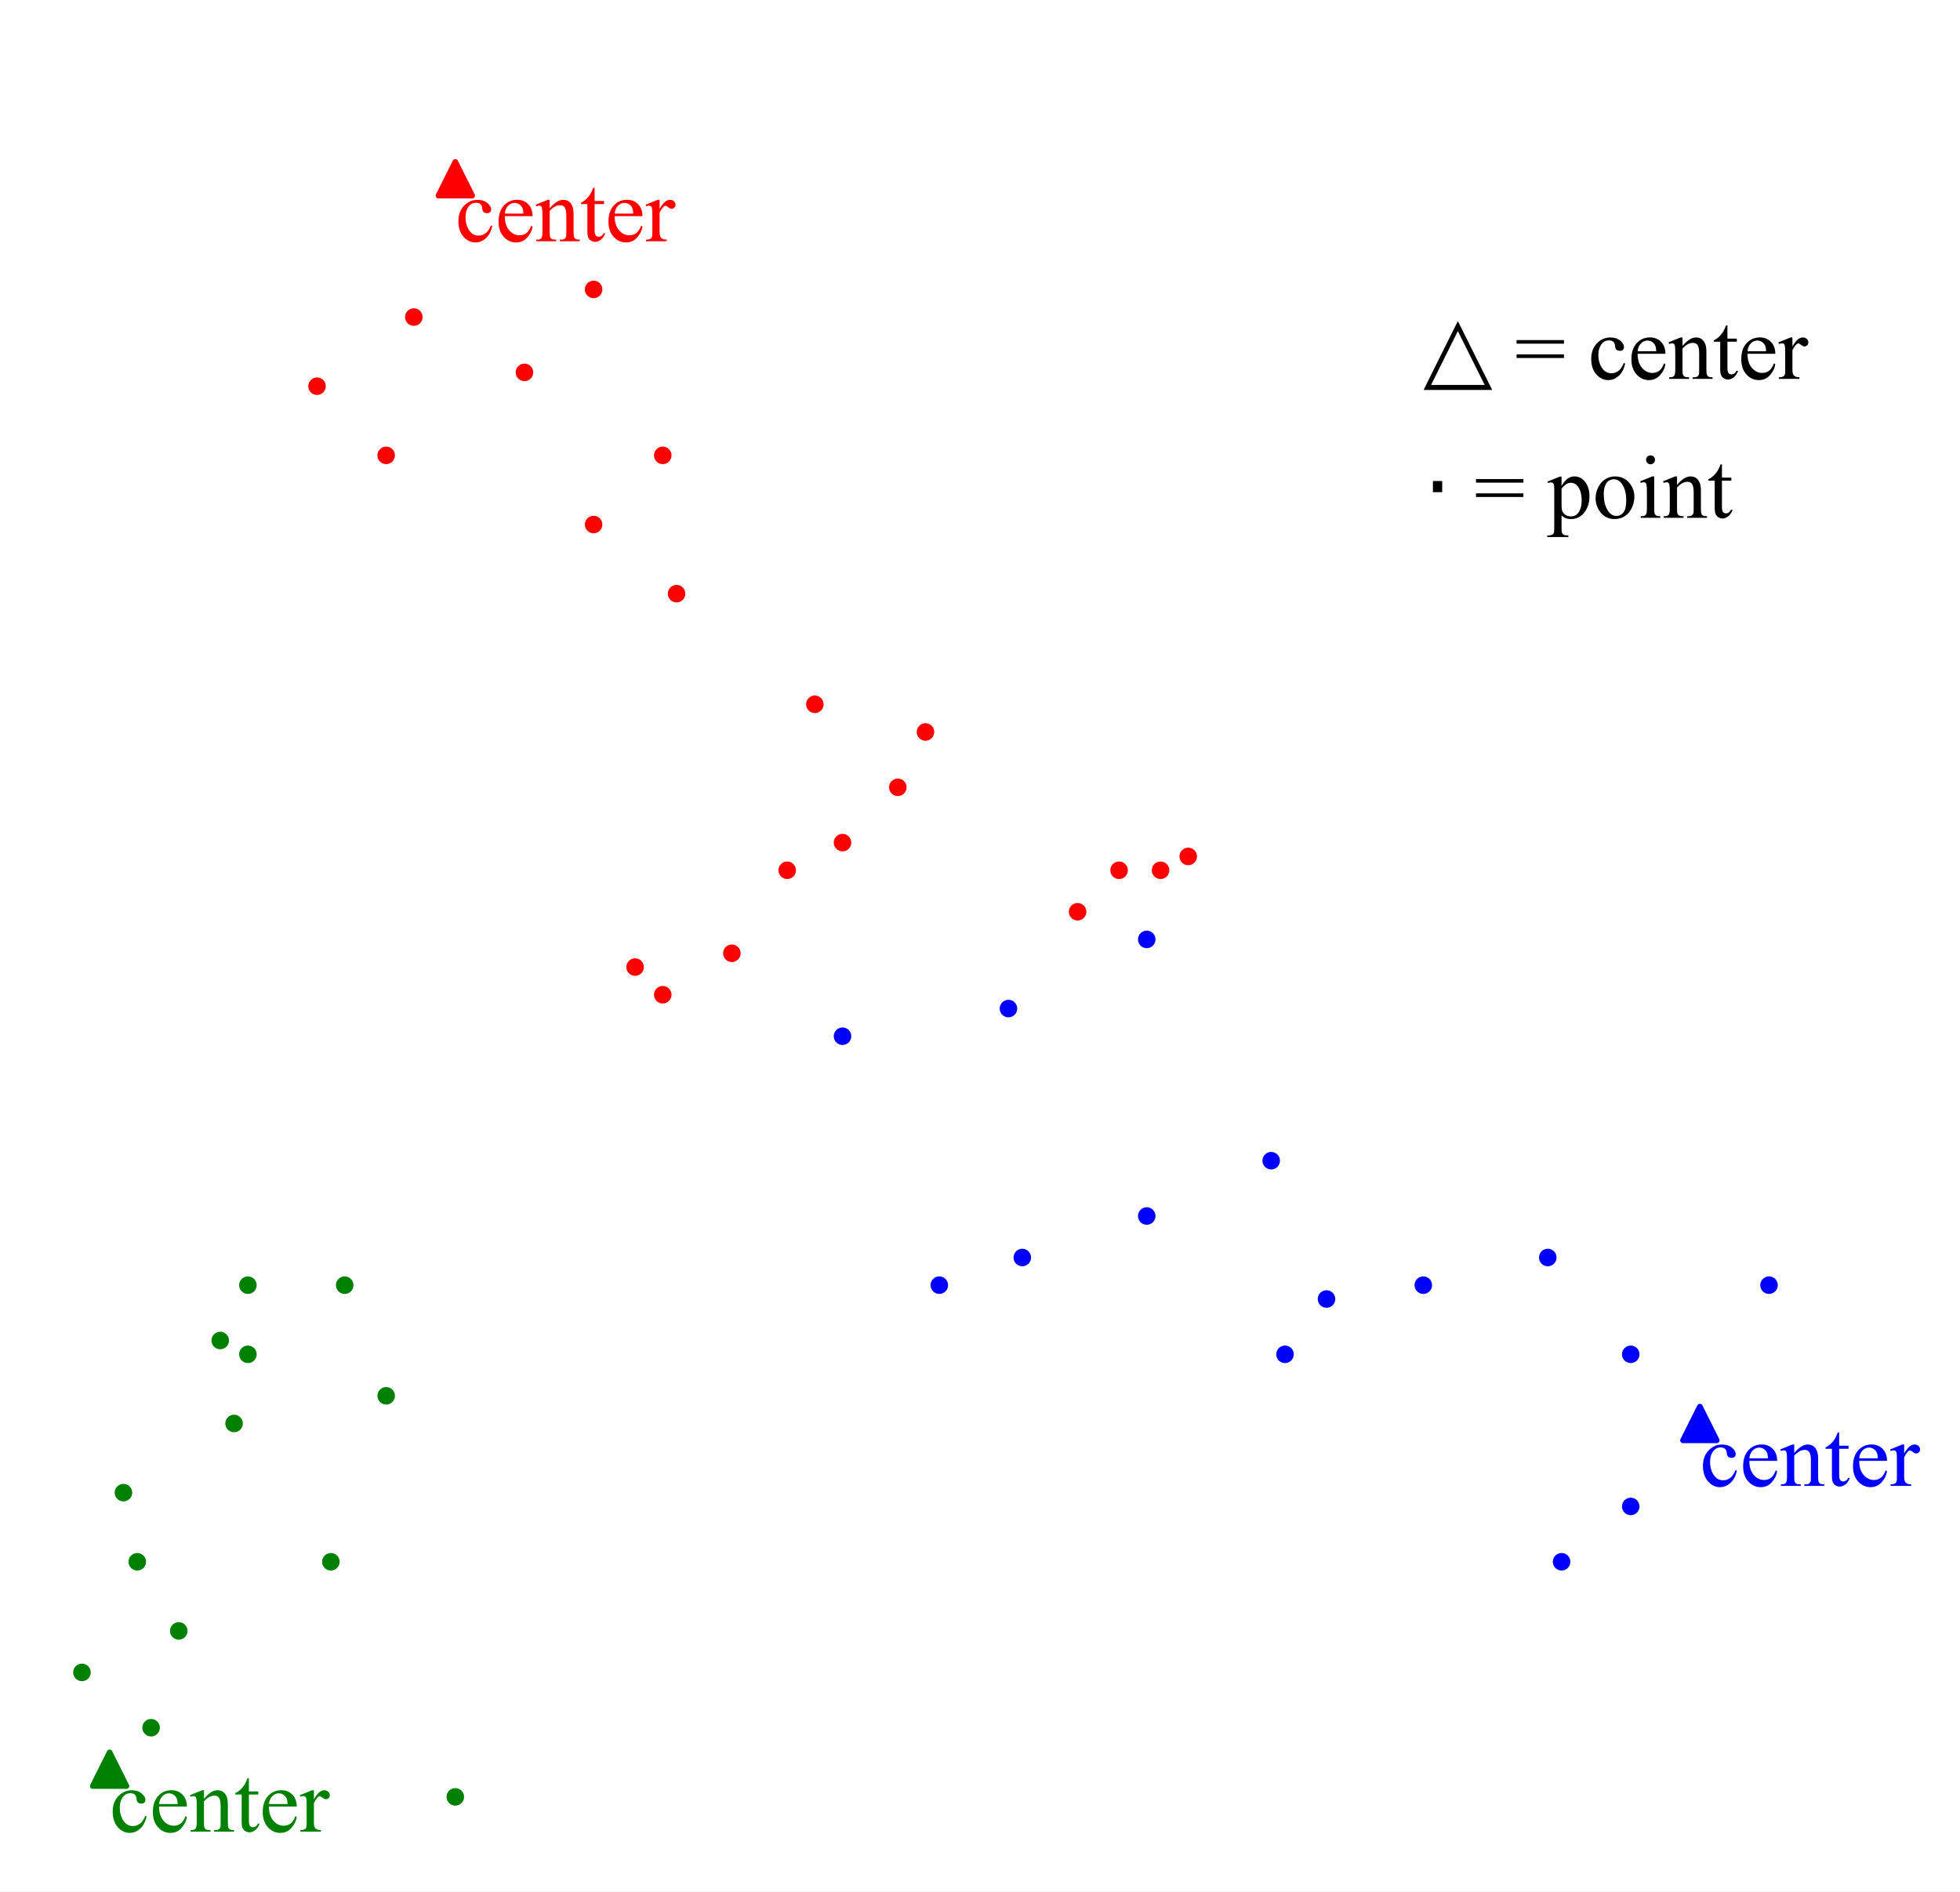
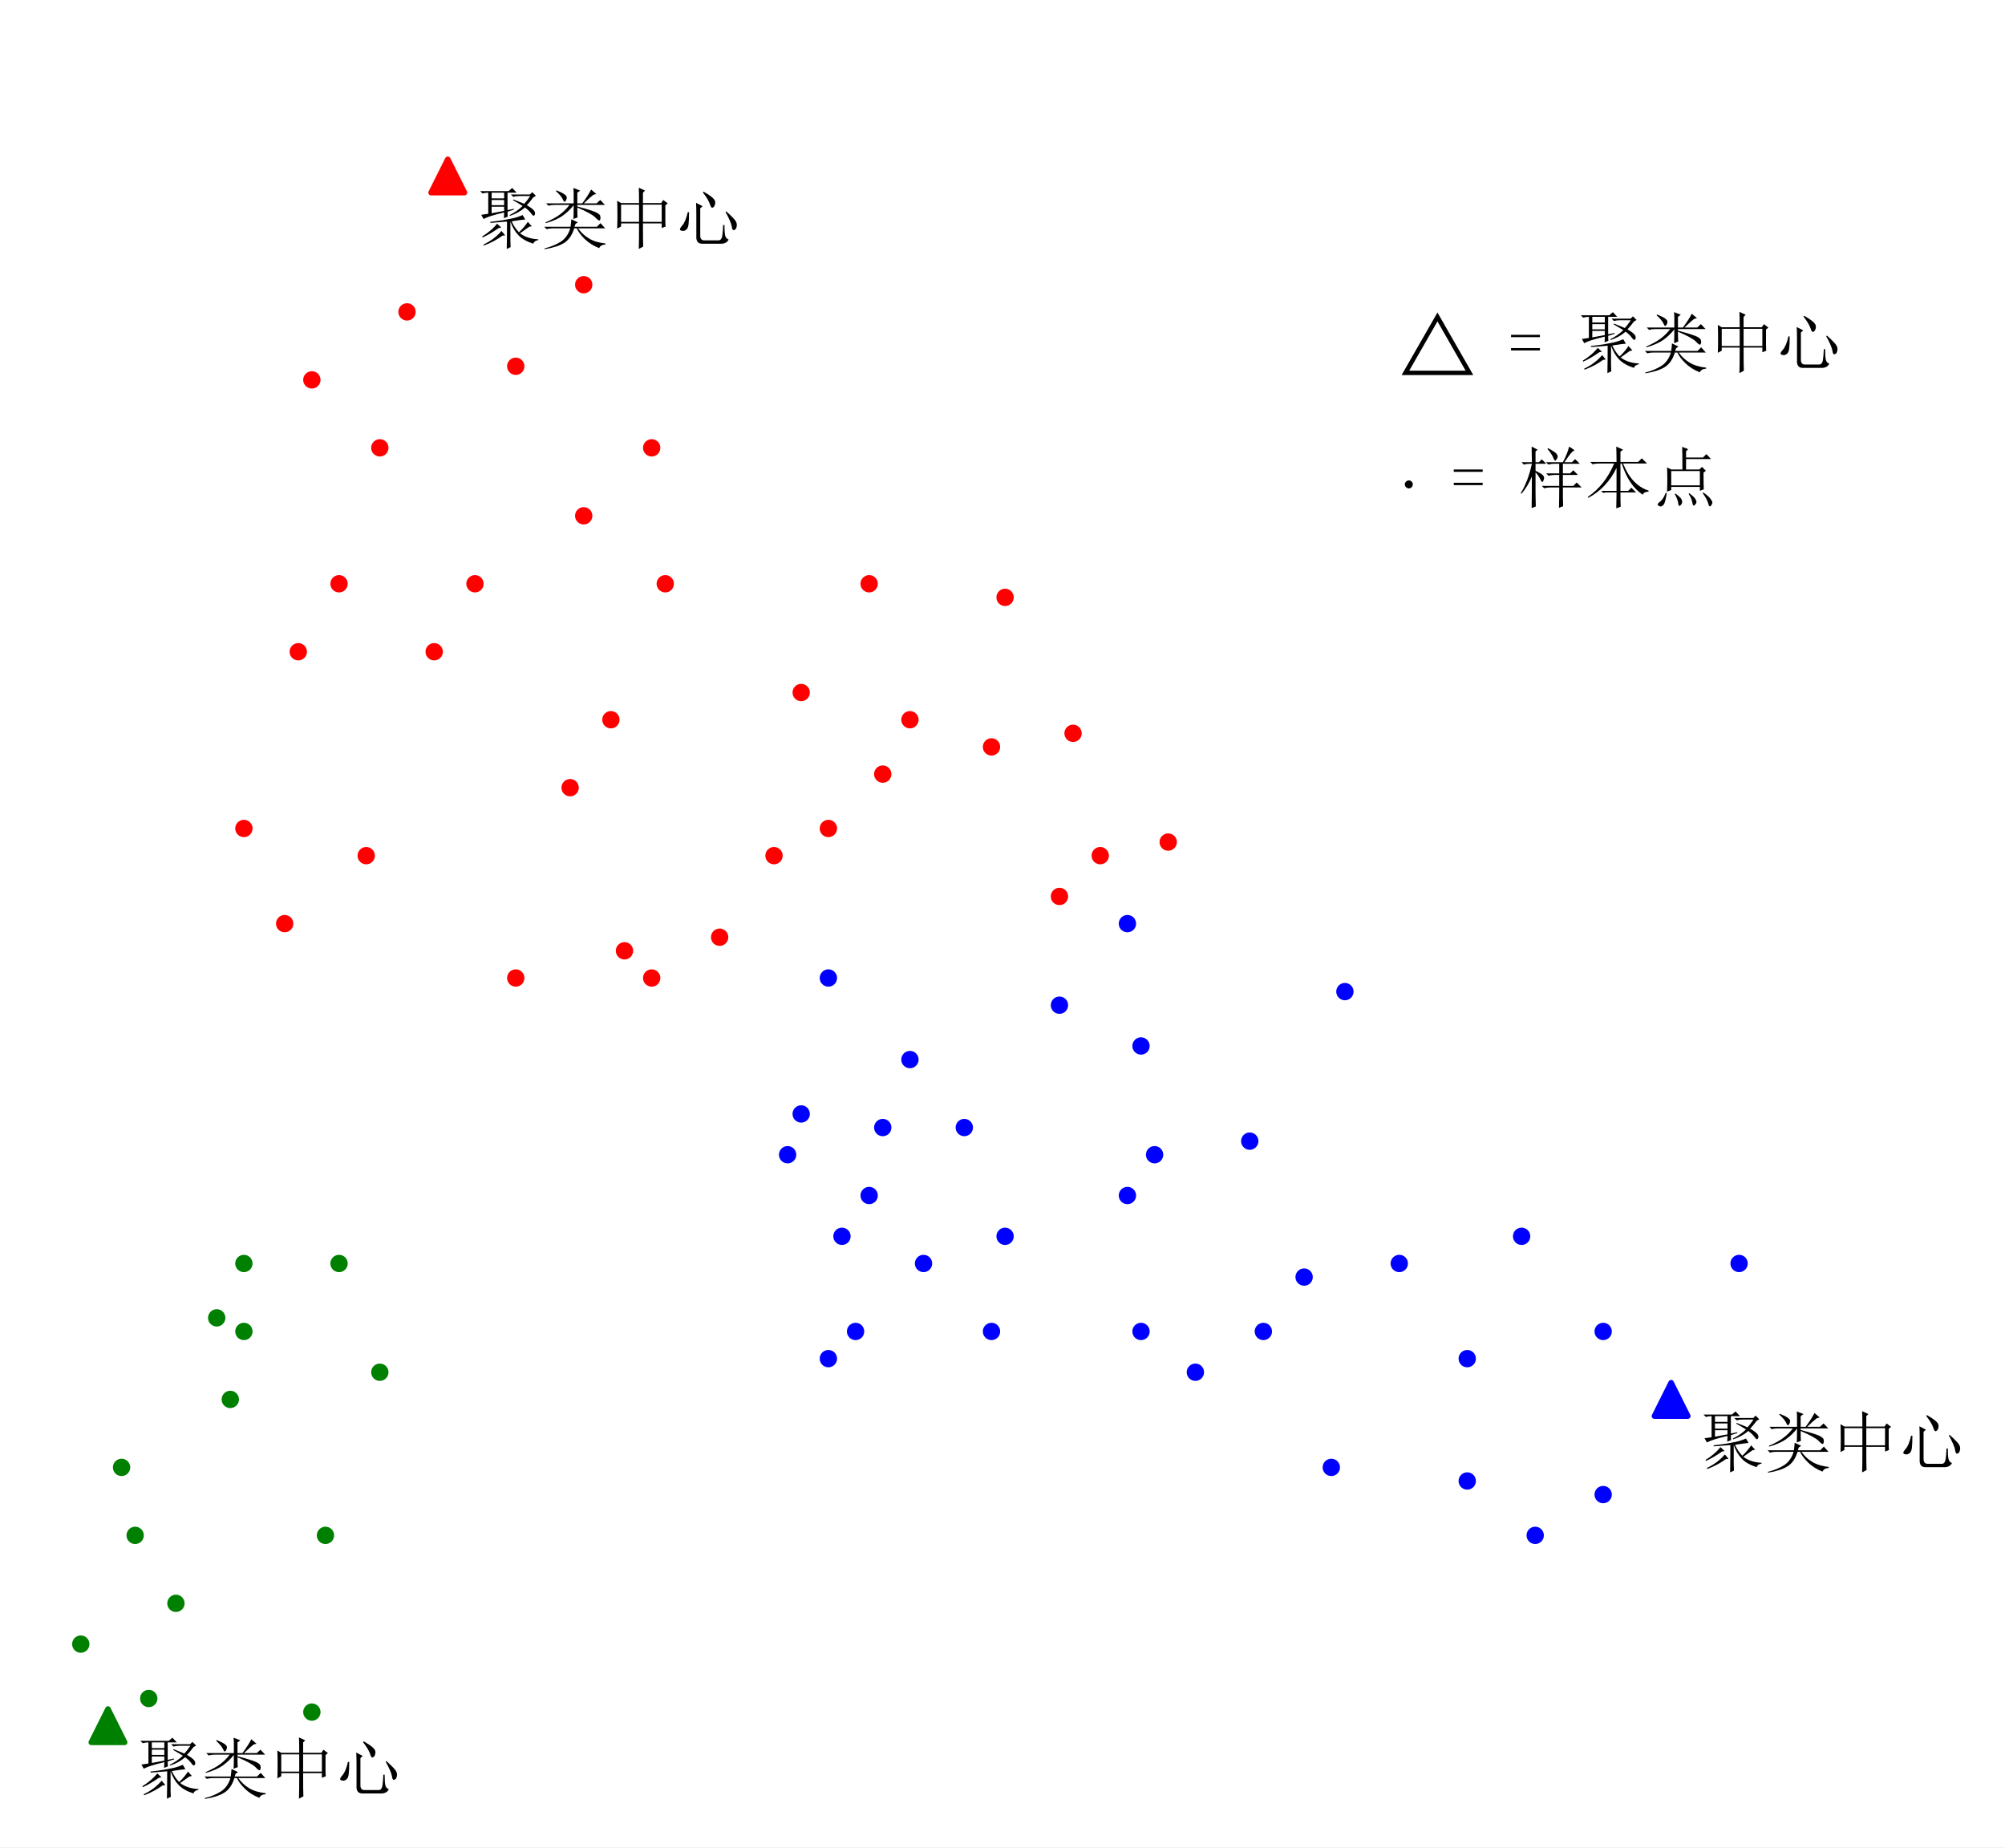
- <svg xmlns="http://www.w3.org/2000/svg" xmlns:xlink="http://www.w3.org/1999/xlink" width="348.712pt" height="336.466pt" viewBox="0 0 348.712 336.466" version="1.1">
+ <svg xmlns="http://www.w3.org/2000/svg" xmlns:xlink="http://www.w3.org/1999/xlink" width="360.874pt" height="332.446pt" viewBox="0 0 360.874 332.446" version="1.1">
  <defs>
    <style type="text/css">*{stroke-linejoin: round; stroke-linecap: butt}</style>
  </defs>
  <g id="figure_1">
    <g id="patch_1">
-       <path d="M -0 336.466  L 348.712 336.466  L 348.712 0  L -0 0  z " style="fill: #ffffff" />
+       <path d="M 0 332.446  L 360.874 332.446  L 360.874 0  L 0 0  z " style="fill: #ffffff" />
    </g>
    <g id="axes_1">
      <g id="PathCollection_1">
        <defs>
-           <path id="mdfcab2b7c7" d="M 0 1.061  C 0.281 1.061 0.551 0.949 0.75 0.75  C 0.949 0.551 1.061 0.281 1.061 0  C 1.061 -0.281 0.949 -0.551 0.75 -0.75  C 0.551 -0.949 0.281 -1.061 0 -1.061  C -0.281 -1.061 -0.551 -0.949 -0.75 -0.75  C -0.949 -0.551 -1.061 -0.281 -1.061 0  C -1.061 0.281 -0.949 0.551 -0.75 0.75  C -0.551 0.949 -0.281 1.061 0 1.061  z " style="stroke: #008000" />
-         </defs>
-         <g clip-path="url(#p62aefb5fa4)">
-           <use xlink:href="#mdfcab2b7c7" x="19.501" y="314.734" style="fill: #008000; stroke: #008000" />
-           <use xlink:href="#mdfcab2b7c7" x="14.581" y="297.512" style="fill: #008000; stroke: #008000" />
-           <use xlink:href="#mdfcab2b7c7" x="31.803" y="290.131" style="fill: #008000; stroke: #008000" />
-           <use xlink:href="#mdfcab2b7c7" x="24.422" y="277.83" style="fill: #008000; stroke: #008000" />
-           <use xlink:href="#mdfcab2b7c7" x="81.008" y="319.654" style="fill: #008000; stroke: #008000" />
-           <use xlink:href="#mdfcab2b7c7" x="26.882" y="307.353" style="fill: #008000; stroke: #008000" />
-           <use xlink:href="#mdfcab2b7c7" x="61.326" y="228.624" style="fill: #008000; stroke: #008000" />
-           <use xlink:href="#mdfcab2b7c7" x="44.104" y="240.926" style="fill: #008000; stroke: #008000" />
-           <use xlink:href="#mdfcab2b7c7" x="68.707" y="248.306" style="fill: #008000; stroke: #008000" />
-           <use xlink:href="#mdfcab2b7c7" x="58.866" y="277.83" style="fill: #008000; stroke: #008000" />
-           <use xlink:href="#mdfcab2b7c7" x="44.104" y="228.624" style="fill: #008000; stroke: #008000" />
-           <use xlink:href="#mdfcab2b7c7" x="39.184" y="238.465" style="fill: #008000; stroke: #008000" />
-           <use xlink:href="#mdfcab2b7c7" x="41.644" y="253.227" style="fill: #008000; stroke: #008000" />
-           <use xlink:href="#mdfcab2b7c7" x="21.962" y="265.528" style="fill: #008000; stroke: #008000" />
+           <path id="m4f34dcd871" d="M 0 1.061  C 0.281 1.061 0.551 0.949 0.75 0.75  C 0.949 0.551 1.061 0.281 1.061 0  C 1.061 -0.281 0.949 -0.551 0.75 -0.75  C 0.551 -0.949 0.281 -1.061 0 -1.061  C -0.281 -1.061 -0.551 -0.949 -0.75 -0.75  C -0.949 -0.551 -1.061 -0.281 -1.061 0  C -1.061 0.281 -0.949 0.551 -0.75 0.75  C -0.551 0.949 -0.281 1.061 0 1.061  z " style="stroke: #008000" />
+         </defs>
+         <g clip-path="url(#p2cd5b53b0d)">
+           <use xlink:href="#m4f34dcd871" x="19.433" y="310.567" style="fill: #008000; stroke: #008000" />
+           <use xlink:href="#m4f34dcd871" x="14.54" y="295.888" style="fill: #008000; stroke: #008000" />
+           <use xlink:href="#m4f34dcd871" x="31.665" y="288.549" style="fill: #008000; stroke: #008000" />
+           <use xlink:href="#m4f34dcd871" x="24.326" y="276.316" style="fill: #008000; stroke: #008000" />
+           <use xlink:href="#m4f34dcd871" x="56.13" y="308.121" style="fill: #008000; stroke: #008000" />
+           <use xlink:href="#m4f34dcd871" x="26.772" y="305.674" style="fill: #008000; stroke: #008000" />
+           <use xlink:href="#m4f34dcd871" x="61.023" y="227.386" style="fill: #008000; stroke: #008000" />
+           <use xlink:href="#m4f34dcd871" x="43.898" y="239.618" style="fill: #008000; stroke: #008000" />
+           <use xlink:href="#m4f34dcd871" x="68.363" y="246.958" style="fill: #008000; stroke: #008000" />
+           <use xlink:href="#m4f34dcd871" x="58.577" y="276.316" style="fill: #008000; stroke: #008000" />
+           <use xlink:href="#m4f34dcd871" x="43.898" y="227.386" style="fill: #008000; stroke: #008000" />
+           <use xlink:href="#m4f34dcd871" x="39.005" y="237.172" style="fill: #008000; stroke: #008000" />
+           <use xlink:href="#m4f34dcd871" x="41.451" y="251.851" style="fill: #008000; stroke: #008000" />
+           <use xlink:href="#m4f34dcd871" x="21.879" y="264.084" style="fill: #008000; stroke: #008000" />
        </g>
      </g>
      <g id="PathCollection_2">
        <defs>
-           <path id="mfa2f93ddb9" d="M 0 -3  L -3 3  L 3 3  z " style="stroke: #008000" />
-         </defs>
-         <g clip-path="url(#p62aefb5fa4)">
-           <use xlink:href="#mfa2f93ddb9" x="19.501" y="314.734" style="fill: #008000; stroke: #008000" />
+           <path id="m459d41ba03" d="M 0 -3  L -3 3  L 3 3  z " style="stroke: #008000" />
+         </defs>
+         <g clip-path="url(#p2cd5b53b0d)">
+           <use xlink:href="#m459d41ba03" x="19.433" y="310.567" style="fill: #008000; stroke: #008000" />
        </g>
      </g>
      <g id="PathCollection_3">
        <defs>
-           <path id="m752e4975ee" d="M 0 1.061  C 0.281 1.061 0.551 0.949 0.75 0.75  C 0.949 0.551 1.061 0.281 1.061 0  C 1.061 -0.281 0.949 -0.551 0.75 -0.75  C 0.551 -0.949 0.281 -1.061 0 -1.061  C -0.281 -1.061 -0.551 -0.949 -0.75 -0.75  C -0.949 -0.551 -1.061 -0.281 -1.061 0  C -1.061 0.281 -0.949 0.551 -0.75 0.75  C -0.551 0.949 -0.281 1.061 0 1.061  z " style="stroke: #ff0000" />
-         </defs>
-         <g clip-path="url(#p62aefb5fa4)">
-           <use xlink:href="#m752e4975ee" x="81.008" y="31.803" style="fill: #ff0000; stroke: #ff0000" />
-           <use xlink:href="#m752e4975ee" x="68.707" y="81.008" style="fill: #ff0000; stroke: #ff0000" />
-           <use xlink:href="#m752e4975ee" x="56.405" y="68.707" style="fill: #ff0000; stroke: #ff0000" />
-           <use xlink:href="#m752e4975ee" x="105.611" y="51.485" style="fill: #ff0000; stroke: #ff0000" />
-           <use xlink:href="#m752e4975ee" x="73.627" y="56.405" style="fill: #ff0000; stroke: #ff0000" />
-           <use xlink:href="#m752e4975ee" x="144.975" y="125.293" style="fill: #ff0000; stroke: #ff0000" />
-           <use xlink:href="#m752e4975ee" x="93.309" y="66.246" style="fill: #ff0000; stroke: #ff0000" />
-           <use xlink:href="#m752e4975ee" x="117.912" y="81.008" style="fill: #ff0000; stroke: #ff0000" />
-           <use xlink:href="#m752e4975ee" x="120.372" y="105.611" style="fill: #ff0000; stroke: #ff0000" />
-           <use xlink:href="#m752e4975ee" x="105.611" y="93.309" style="fill: #ff0000; stroke: #ff0000" />
-           <use xlink:href="#m752e4975ee" x="140.055" y="154.816" style="fill: #ff0000; stroke: #ff0000" />
-           <use xlink:href="#m752e4975ee" x="149.896" y="149.896" style="fill: #ff0000; stroke: #ff0000" />
-           <use xlink:href="#m752e4975ee" x="159.737" y="140.055" style="fill: #ff0000; stroke: #ff0000" />
-           <use xlink:href="#m752e4975ee" x="164.657" y="130.213" style="fill: #ff0000; stroke: #ff0000" />
-           <use xlink:href="#m752e4975ee" x="191.72" y="162.197" style="fill: #ff0000; stroke: #ff0000" />
-           <use xlink:href="#m752e4975ee" x="199.101" y="154.816" style="fill: #ff0000; stroke: #ff0000" />
-           <use xlink:href="#m752e4975ee" x="206.482" y="154.816" style="fill: #ff0000; stroke: #ff0000" />
-           <use xlink:href="#m752e4975ee" x="211.402" y="152.356" style="fill: #ff0000; stroke: #ff0000" />
-           <use xlink:href="#m752e4975ee" x="130.213" y="169.578" style="fill: #ff0000; stroke: #ff0000" />
-           <use xlink:href="#m752e4975ee" x="117.912" y="176.959" style="fill: #ff0000; stroke: #ff0000" />
-           <use xlink:href="#m752e4975ee" x="112.992" y="172.038" style="fill: #ff0000; stroke: #ff0000" />
+           <path id="me23af0b4b5" d="M 0 1.061  C 0.281 1.061 0.551 0.949 0.75 0.75  C 0.949 0.551 1.061 0.281 1.061 0  C 1.061 -0.281 0.949 -0.551 0.75 -0.75  C 0.551 -0.949 0.281 -1.061 0 -1.061  C -0.281 -1.061 -0.551 -0.949 -0.75 -0.75  C -0.949 -0.551 -1.061 -0.281 -1.061 0  C -1.061 0.281 -0.949 0.551 -0.75 0.75  C -0.551 0.949 -0.281 1.061 0 1.061  z " style="stroke: #ff0000" />
+         </defs>
+         <g clip-path="url(#p2cd5b53b0d)">
+           <use xlink:href="#me23af0b4b5" x="80.595" y="31.665" style="fill: #ff0000; stroke: #ff0000" />
+           <use xlink:href="#me23af0b4b5" x="68.363" y="80.595" style="fill: #ff0000; stroke: #ff0000" />
+           <use xlink:href="#me23af0b4b5" x="56.13" y="68.363" style="fill: #ff0000; stroke: #ff0000" />
+           <use xlink:href="#me23af0b4b5" x="61.023" y="105.06" style="fill: #ff0000; stroke: #ff0000" />
+           <use xlink:href="#me23af0b4b5" x="53.684" y="117.293" style="fill: #ff0000; stroke: #ff0000" />
+           <use xlink:href="#me23af0b4b5" x="65.916" y="153.991" style="fill: #ff0000; stroke: #ff0000" />
+           <use xlink:href="#me23af0b4b5" x="51.237" y="166.223" style="fill: #ff0000; stroke: #ff0000" />
+           <use xlink:href="#me23af0b4b5" x="43.898" y="149.098" style="fill: #ff0000; stroke: #ff0000" />
+           <use xlink:href="#me23af0b4b5" x="105.06" y="51.237" style="fill: #ff0000; stroke: #ff0000" />
+           <use xlink:href="#me23af0b4b5" x="73.256" y="56.13" style="fill: #ff0000; stroke: #ff0000" />
+           <use xlink:href="#me23af0b4b5" x="144.205" y="124.632" style="fill: #ff0000; stroke: #ff0000" />
+           <use xlink:href="#me23af0b4b5" x="92.828" y="65.916" style="fill: #ff0000; stroke: #ff0000" />
+           <use xlink:href="#me23af0b4b5" x="117.293" y="80.595" style="fill: #ff0000; stroke: #ff0000" />
+           <use xlink:href="#me23af0b4b5" x="119.739" y="105.06" style="fill: #ff0000; stroke: #ff0000" />
+           <use xlink:href="#me23af0b4b5" x="105.06" y="92.828" style="fill: #ff0000; stroke: #ff0000" />
+           <use xlink:href="#me23af0b4b5" x="139.312" y="153.991" style="fill: #ff0000; stroke: #ff0000" />
+           <use xlink:href="#me23af0b4b5" x="149.098" y="149.098" style="fill: #ff0000; stroke: #ff0000" />
+           <use xlink:href="#me23af0b4b5" x="158.884" y="139.312" style="fill: #ff0000; stroke: #ff0000" />
+           <use xlink:href="#me23af0b4b5" x="163.777" y="129.526" style="fill: #ff0000; stroke: #ff0000" />
+           <use xlink:href="#me23af0b4b5" x="190.688" y="161.33" style="fill: #ff0000; stroke: #ff0000" />
+           <use xlink:href="#me23af0b4b5" x="198.028" y="153.991" style="fill: #ff0000; stroke: #ff0000" />
+           <use xlink:href="#me23af0b4b5" x="180.902" y="107.507" style="fill: #ff0000; stroke: #ff0000" />
+           <use xlink:href="#me23af0b4b5" x="178.456" y="134.419" style="fill: #ff0000; stroke: #ff0000" />
+           <use xlink:href="#me23af0b4b5" x="193.135" y="131.972" style="fill: #ff0000; stroke: #ff0000" />
+           <use xlink:href="#me23af0b4b5" x="156.437" y="105.06" style="fill: #ff0000; stroke: #ff0000" />
+           <use xlink:href="#me23af0b4b5" x="210.26" y="151.544" style="fill: #ff0000; stroke: #ff0000" />
+           <use xlink:href="#me23af0b4b5" x="129.526" y="168.67" style="fill: #ff0000; stroke: #ff0000" />
+           <use xlink:href="#me23af0b4b5" x="117.293" y="176.009" style="fill: #ff0000; stroke: #ff0000" />
+           <use xlink:href="#me23af0b4b5" x="92.828" y="176.009" style="fill: #ff0000; stroke: #ff0000" />
+           <use xlink:href="#me23af0b4b5" x="112.4" y="171.116" style="fill: #ff0000; stroke: #ff0000" />
+           <use xlink:href="#me23af0b4b5" x="85.488" y="105.06" style="fill: #ff0000; stroke: #ff0000" />
+           <use xlink:href="#me23af0b4b5" x="78.149" y="117.293" style="fill: #ff0000; stroke: #ff0000" />
+           <use xlink:href="#me23af0b4b5" x="109.953" y="129.526" style="fill: #ff0000; stroke: #ff0000" />
+           <use xlink:href="#me23af0b4b5" x="102.614" y="141.758" style="fill: #ff0000; stroke: #ff0000" />
        </g>
      </g>
      <g id="PathCollection_4">
        <defs>
-           <path id="mfbdee10342" d="M 0 -3  L -3 3  L 3 3  z " style="stroke: #ff0000" />
-         </defs>
-         <g clip-path="url(#p62aefb5fa4)">
-           <use xlink:href="#mfbdee10342" x="81.008" y="31.803" style="fill: #ff0000; stroke: #ff0000" />
+           <path id="m6f39b71520" d="M 0 -3  L -3 3  L 3 3  z " style="stroke: #ff0000" />
+         </defs>
+         <g clip-path="url(#p2cd5b53b0d)">
+           <use xlink:href="#m6f39b71520" x="80.595" y="31.665" style="fill: #ff0000; stroke: #ff0000" />
        </g>
      </g>
      <g id="PathCollection_5">
        <defs>
-           <path id="md5d9c24a55" d="M 0 1.061  C 0.281 1.061 0.551 0.949 0.75 0.75  C 0.949 0.551 1.061 0.281 1.061 0  C 1.061 -0.281 0.949 -0.551 0.75 -0.75  C 0.551 -0.949 0.281 -1.061 0 -1.061  C -0.281 -1.061 -0.551 -0.949 -0.75 -0.75  C -0.949 -0.551 -1.061 -0.281 -1.061 0  C -1.061 0.281 -0.949 0.551 -0.75 0.75  C -0.551 0.949 -0.281 1.061 0 1.061  z " style="stroke: #0000ff" />
-         </defs>
-         <g clip-path="url(#p62aefb5fa4)">
-           <use xlink:href="#md5d9c24a55" x="302.432" y="253.227" style="fill: #0000ff; stroke: #0000ff" />
-           <use xlink:href="#md5d9c24a55" x="277.83" y="277.83" style="fill: #0000ff; stroke: #0000ff" />
-           <use xlink:href="#md5d9c24a55" x="290.131" y="240.926" style="fill: #0000ff; stroke: #0000ff" />
-           <use xlink:href="#md5d9c24a55" x="290.131" y="267.989" style="fill: #0000ff; stroke: #0000ff" />
-           <use xlink:href="#md5d9c24a55" x="314.734" y="228.624" style="fill: #0000ff; stroke: #0000ff" />
-           <use xlink:href="#md5d9c24a55" x="204.022" y="216.323" style="fill: #0000ff; stroke: #0000ff" />
-           <use xlink:href="#md5d9c24a55" x="167.118" y="228.624" style="fill: #0000ff; stroke: #0000ff" />
-           <use xlink:href="#md5d9c24a55" x="181.879" y="223.704" style="fill: #0000ff; stroke: #0000ff" />
-           <use xlink:href="#md5d9c24a55" x="226.164" y="206.482" style="fill: #0000ff; stroke: #0000ff" />
-           <use xlink:href="#md5d9c24a55" x="253.227" y="228.624" style="fill: #0000ff; stroke: #0000ff" />
-           <use xlink:href="#md5d9c24a55" x="228.624" y="240.926" style="fill: #0000ff; stroke: #0000ff" />
-           <use xlink:href="#md5d9c24a55" x="275.369" y="223.704" style="fill: #0000ff; stroke: #0000ff" />
-           <use xlink:href="#md5d9c24a55" x="236.005" y="231.085" style="fill: #0000ff; stroke: #0000ff" />
-           <use xlink:href="#md5d9c24a55" x="204.022" y="167.118" style="fill: #0000ff; stroke: #0000ff" />
-           <use xlink:href="#md5d9c24a55" x="179.419" y="179.419" style="fill: #0000ff; stroke: #0000ff" />
-           <use xlink:href="#md5d9c24a55" x="149.896" y="184.339" style="fill: #0000ff; stroke: #0000ff" />
+           <path id="m168e96a878" d="M 0 1.061  C 0.281 1.061 0.551 0.949 0.75 0.75  C 0.949 0.551 1.061 0.281 1.061 0  C 1.061 -0.281 0.949 -0.551 0.75 -0.75  C 0.551 -0.949 0.281 -1.061 0 -1.061  C -0.281 -1.061 -0.551 -0.949 -0.75 -0.75  C -0.949 -0.551 -1.061 -0.281 -1.061 0  C -1.061 0.281 -0.949 0.551 -0.75 0.75  C -0.551 0.949 -0.281 1.061 0 1.061  z " style="stroke: #0000ff" />
+         </defs>
+         <g clip-path="url(#p2cd5b53b0d)">
+           <use xlink:href="#m168e96a878" x="300.781" y="251.851" style="fill: #0000ff; stroke: #0000ff" />
+           <use xlink:href="#m168e96a878" x="276.316" y="276.316" style="fill: #0000ff; stroke: #0000ff" />
+           <use xlink:href="#m168e96a878" x="288.549" y="239.618" style="fill: #0000ff; stroke: #0000ff" />
+           <use xlink:href="#m168e96a878" x="288.549" y="268.977" style="fill: #0000ff; stroke: #0000ff" />
+           <use xlink:href="#m168e96a878" x="264.084" y="244.511" style="fill: #0000ff; stroke: #0000ff" />
+           <use xlink:href="#m168e96a878" x="264.084" y="266.53" style="fill: #0000ff; stroke: #0000ff" />
+           <use xlink:href="#m168e96a878" x="215.153" y="246.958" style="fill: #0000ff; stroke: #0000ff" />
+           <use xlink:href="#m168e96a878" x="239.618" y="264.084" style="fill: #0000ff; stroke: #0000ff" />
+           <use xlink:href="#m168e96a878" x="313.014" y="227.386" style="fill: #0000ff; stroke: #0000ff" />
+           <use xlink:href="#m168e96a878" x="202.921" y="215.153" style="fill: #0000ff; stroke: #0000ff" />
+           <use xlink:href="#m168e96a878" x="166.223" y="227.386" style="fill: #0000ff; stroke: #0000ff" />
+           <use xlink:href="#m168e96a878" x="180.902" y="222.493" style="fill: #0000ff; stroke: #0000ff" />
+           <use xlink:href="#m168e96a878" x="224.939" y="205.367" style="fill: #0000ff; stroke: #0000ff" />
+           <use xlink:href="#m168e96a878" x="251.851" y="227.386" style="fill: #0000ff; stroke: #0000ff" />
+           <use xlink:href="#m168e96a878" x="227.386" y="239.618" style="fill: #0000ff; stroke: #0000ff" />
+           <use xlink:href="#m168e96a878" x="273.87" y="222.493" style="fill: #0000ff; stroke: #0000ff" />
+           <use xlink:href="#m168e96a878" x="234.725" y="229.832" style="fill: #0000ff; stroke: #0000ff" />
+           <use xlink:href="#m168e96a878" x="141.758" y="207.814" style="fill: #0000ff; stroke: #0000ff" />
+           <use xlink:href="#m168e96a878" x="144.205" y="200.474" style="fill: #0000ff; stroke: #0000ff" />
+           <use xlink:href="#m168e96a878" x="190.688" y="180.902" style="fill: #0000ff; stroke: #0000ff" />
+           <use xlink:href="#m168e96a878" x="205.367" y="188.242" style="fill: #0000ff; stroke: #0000ff" />
+           <use xlink:href="#m168e96a878" x="149.098" y="176.009" style="fill: #0000ff; stroke: #0000ff" />
+           <use xlink:href="#m168e96a878" x="242.065" y="178.456" style="fill: #0000ff; stroke: #0000ff" />
+           <use xlink:href="#m168e96a878" x="207.814" y="207.814" style="fill: #0000ff; stroke: #0000ff" />
+           <use xlink:href="#m168e96a878" x="173.563" y="202.921" style="fill: #0000ff; stroke: #0000ff" />
+           <use xlink:href="#m168e96a878" x="153.991" y="239.618" style="fill: #0000ff; stroke: #0000ff" />
+           <use xlink:href="#m168e96a878" x="156.437" y="215.153" style="fill: #0000ff; stroke: #0000ff" />
+           <use xlink:href="#m168e96a878" x="158.884" y="202.921" style="fill: #0000ff; stroke: #0000ff" />
+           <use xlink:href="#m168e96a878" x="163.777" y="190.688" style="fill: #0000ff; stroke: #0000ff" />
+           <use xlink:href="#m168e96a878" x="178.456" y="239.618" style="fill: #0000ff; stroke: #0000ff" />
+           <use xlink:href="#m168e96a878" x="205.367" y="239.618" style="fill: #0000ff; stroke: #0000ff" />
+           <use xlink:href="#m168e96a878" x="149.098" y="244.511" style="fill: #0000ff; stroke: #0000ff" />
+           <use xlink:href="#m168e96a878" x="151.544" y="222.493" style="fill: #0000ff; stroke: #0000ff" />
        </g>
      </g>
      <g id="PathCollection_6">
        <defs>
-           <path id="m7d25486aff" d="M 0 -3  L -3 3  L 3 3  z " style="stroke: #0000ff" />
-         </defs>
-         <g clip-path="url(#p62aefb5fa4)">
-           <use xlink:href="#m7d25486aff" x="302.432" y="253.227" style="fill: #0000ff; stroke: #0000ff" />
+           <path id="m8c9cfcfa1a" d="M 0 -3  L -3 3  L 3 3  z " style="stroke: #0000ff" />
+         </defs>
+         <g clip-path="url(#p2cd5b53b0d)">
+           <use xlink:href="#m8c9cfcfa1a" x="300.781" y="251.851" style="fill: #0000ff; stroke: #0000ff" />
+         </g>
+       </g>
+       <g id="PathCollection_7">
+         <g clip-path="url(#p2cd5b53b0d)">
+           <use xlink:href="#m168e96a878" x="202.921" y="166.223" style="fill: #0000ff; stroke: #0000ff" />
        </g>
      </g>
      <g id="text_1">
-         <g style="fill: #008000" transform="translate(19.50135 325.8437) scale(0.16 -0.16)">
+         <g transform="translate(24.32557 322.5294) scale(0.12 -0.12)">
          <defs>
-             <path id="TimesNewRomanPSMT-63" d="M 2631 1088  Q 2516 522 2178 217  Q 1841 -88 1431 -88  Q 944 -88 581 321  Q 219 731 219 1428  Q 219 2103 620 2525  Q 1022 2947 1584 2947  Q 2006 2947 2278 2723  Q 2550 2500 2550 2259  Q 2550 2141 2473 2067  Q 2397 1994 2259 1994  Q 2075 1994 1981 2113  Q 1928 2178 1911 2362  Q 1894 2547 1784 2644  Q 1675 2738 1481 2738  Q 1169 2738 978 2506  Q 725 2200 725 1697  Q 725 1184 976 792  Q 1228 400 1656 400  Q 1963 400 2206 609  Q 2378 753 2541 1131  L 2631 1088  z " transform="scale(0.015625)" />
-             <path id="TimesNewRomanPSMT-65" d="M 681 1784  Q 678 1147 991 784  Q 1303 422 1725 422  Q 2006 422 2214 576  Q 2422 731 2563 1106  L 2659 1044  Q 2594 616 2278 264  Q 1963 -88 1488 -88  Q 972 -88 605 314  Q 238 716 238 1394  Q 238 2128 614 2539  Q 991 2950 1559 2950  Q 2041 2950 2350 2633  Q 2659 2316 2659 1784  L 681 1784  z M 681 1966  L 2006 1966  Q 1991 2241 1941 2353  Q 1863 2528 1708 2628  Q 1553 2728 1384 2728  Q 1125 2728 920 2526  Q 716 2325 681 1966  z " transform="scale(0.015625)" />
-             <path id="TimesNewRomanPSMT-6e" d="M 1034 2341  Q 1538 2947 1994 2947  Q 2228 2947 2397 2830  Q 2566 2713 2666 2444  Q 2734 2256 2734 1869  L 2734 647  Q 2734 375 2778 278  Q 2813 200 2889 156  Q 2966 113 3172 113  L 3172 0  L 1756 0  L 1756 113  L 1816 113  Q 2016 113 2095 173  Q 2175 234 2206 353  Q 2219 400 2219 647  L 2219 1819  Q 2219 2209 2117 2386  Q 2016 2563 1775 2563  Q 1403 2563 1034 2156  L 1034 647  Q 1034 356 1069 288  Q 1113 197 1189 155  Q 1266 113 1500 113  L 1500 0  L 84 0  L 84 113  L 147 113  Q 366 113 442 223  Q 519 334 519 647  L 519 1709  Q 519 2225 495 2337  Q 472 2450 423 2490  Q 375 2531 294 2531  Q 206 2531 84 2484  L 38 2597  L 900 2947  L 1034 2947  L 1034 2341  z " transform="scale(0.015625)" />
-             <path id="TimesNewRomanPSMT-74" d="M 1031 3803  L 1031 2863  L 1700 2863  L 1700 2644  L 1031 2644  L 1031 788  Q 1031 509 1111 412  Q 1191 316 1316 316  Q 1419 316 1516 380  Q 1613 444 1666 569  L 1788 569  Q 1678 263 1478 108  Q 1278 -47 1066 -47  Q 922 -47 784 33  Q 647 113 581 261  Q 516 409 516 719  L 516 2644  L 63 2644  L 63 2747  Q 234 2816 414 2980  Q 594 3144 734 3369  Q 806 3488 934 3803  L 1031 3803  z " transform="scale(0.015625)" />
-             <path id="TimesNewRomanPSMT-72" d="M 1038 2947  L 1038 2303  Q 1397 2947 1775 2947  Q 1947 2947 2059 2842  Q 2172 2738 2172 2600  Q 2172 2478 2090 2393  Q 2009 2309 1897 2309  Q 1788 2309 1652 2417  Q 1516 2525 1450 2525  Q 1394 2525 1328 2463  Q 1188 2334 1038 2041  L 1038 669  Q 1038 431 1097 309  Q 1138 225 1241 169  Q 1344 113 1538 113  L 1538 0  L 72 0  L 72 113  Q 291 113 397 181  Q 475 231 506 341  Q 522 394 522 644  L 522 1753  Q 522 2253 501 2348  Q 481 2444 426 2487  Q 372 2531 291 2531  Q 194 2531 72 2484  L 41 2597  L 906 2947  L 1038 2947  z " transform="scale(0.015625)" />
+             <path id="SimSun-805a" d="M 2525 1425  L 2275 1375  Q 1375 750 725 475  L 700 575  Q 1075 800 1462 1125  Q 1850 1450 2125 1800  L 2525 1425  z M 6075 225  Q 5675 150 5600 -125  Q 4675 175 4187 675  Q 3700 1175 3400 2000  L 3400 125  Q 3400 -50 3425 -450  L 3050 -625  Q 3075 275 3075 2000  Q 2575 1950 1475 1875  L 1475 1975  Q 2325 2075 2700 2137  Q 3075 2200 3562 2300  Q 4050 2400 4575 2625  L 4825 2200  Q 4300 2150 4025 2100  Q 3750 2050 3525 2025  Q 3800 1400 4225 975  Q 4475 1200 4712 1487  Q 4950 1775 5075 1975  L 5450 1550  L 5200 1500  Q 4575 1050 4325 875  Q 4600 650 5050 487  Q 5500 325 6075 300  L 6075 225  z M 2900 675  L 2650 650  Q 2300 400 1850 150  Q 1400 -100 850 -300  L 825 -200  Q 1350 50 1762 362  Q 2175 675 2550 1100  L 2900 675  z M 3750 3150  L 3125 2950  Q 3125 2625 3150 2475  L 2775 2325  Q 2800 2600 2800 2875  Q 2050 2700 1575 2550  Q 1100 2400 825 2250  L 600 2650  Q 950 2700 1275 2750  L 1275 4775  Q 1000 4775 725 4700  L 500 4925  L 3225 4925  L 3575 5225  L 4000 4775  L 3125 4775  L 3125 3100  L 3725 3225  L 3750 3150  z M 1600 4775  L 1600 4225  L 2800 4225  L 2800 4775  L 1600 4775  z M 1600 4075  L 1600 3575  L 2800 3575  L 2800 4075  L 1600 4075  z M 1600 2800  L 2800 3025  L 2800 3425  L 1600 3425  L 1600 2800  z M 5600 4325  Q 5225 3825 4975 3575  Q 5525 3250 5662 3062  Q 5800 2875 5762 2725  Q 5725 2575 5637 2562  Q 5550 2550 5375 2800  Q 5200 3050 4800 3350  Q 4200 2825 3350 2550  L 3325 2625  Q 4075 3000 4575 3500  Q 4100 3800 3650 4050  L 3675 4125  Q 4025 4000 4725 3700  Q 4975 3975 5300 4450  L 4275 4450  Q 3950 4450 3675 4375  L 3450 4600  L 5275 4600  L 5500 4825  L 5850 4475  L 5600 4325  z " transform="scale(0.015625)" />
+             <path id="SimSun-7c7b" d="M 1375 4925  L 1425 5000  Q 1975 4775 2200 4612  Q 2425 4450 2412 4287  Q 2400 4125 2325 4012  Q 2250 3900 2200 3900  Q 2125 3900 2025 4150  Q 1850 4500 1375 4925  z M 3075 3750  L 3075 4825  Q 3075 5000 3050 5225  L 3700 4975  L 3425 4775  L 3425 3750  L 3900 3750  Q 4475 4525 4750 5075  L 5250 4650  L 4975 4575  Q 4700 4375 4050 3750  L 5275 3750  L 5625 4075  L 6075 3600  L 3425 3600  L 3425 3450  Q 5000 3025 5300 2850  Q 5600 2675 5625 2550  Q 5650 2425 5650 2375  Q 5650 2250 5612 2175  Q 5575 2100 5550 2100  Q 5425 2100 5150 2400  Q 4775 2775 3425 3350  Q 3425 2575 3450 2400  L 3050 2250  Q 3075 2575 3075 3575  Q 2625 3000 2037 2575  Q 1450 2150 400 1850  L 375 1925  Q 1300 2325 1812 2725  Q 2325 3125 2675 3600  L 1250 3600  Q 925 3600 650 3525  L 425 3750  L 3075 3750  z M 3250 1775  Q 3200 1625 3150 1500  L 5300 1500  L 5650 1850  L 6100 1350  L 3500 1350  Q 3925 750 4550 375  Q 5175 0 6125 -100  L 6125 -200  Q 5650 -225 5525 -550  Q 4700 -225 4137 325  Q 3575 875 3375 1350  L 3125 1350  Q 2825 375 2175 -37  Q 1525 -450 300 -650  L 275 -575  Q 1175 -350 1825 62  Q 2475 475 2750 1350  L 1075 1350  Q 750 1350 475 1275  L 250 1500  L 2775 1500  Q 2825 1850 2850 2225  L 3475 1925  L 3250 1775  z " transform="scale(0.015625)" />
+             <path id="SimSun-4e2d" d="M 3325 3625  L 3325 1975  L 5125 1975  L 5125 3625  L 3325 3625  z M 2950 3775  Q 2950 4750 2925 5250  L 3525 4975  L 3325 4775  L 3325 3775  L 5075 3775  L 5275 4075  L 5700 3750  L 5475 3550  L 5475 2100  Q 5475 1825 5500 1525  L 5125 1375  L 5125 1825  L 3325 1825  Q 3325 -75 3350 -400  L 2925 -625  Q 2950 -50 2950 1825  L 1225 1825  L 1225 1525  L 850 1325  Q 875 1775 875 2625  Q 875 3475 850 4000  L 1225 3775  L 2950 3775  z M 1225 3625  L 1225 1975  L 2950 1975  L 2950 3625  L 1225 3625  z " transform="scale(0.015625)" />
+             <path id="SimSun-5fc3" d="M 2750 4875  Q 3350 4525 3625 4275  Q 3900 4025 3862 3762  Q 3825 3500 3725 3412  Q 3625 3325 3575 3325  Q 3450 3325 3350 3675  Q 3200 4125 2675 4800  L 2750 4875  z M 2025 3800  L 2650 3475  L 2425 3275  L 2425 725  Q 2400 225 2775 200  L 4200 200  Q 4475 225 4537 625  Q 4600 1025 4625 1675  L 4750 1675  Q 4750 1000 4812 687  Q 4875 375 5150 275  Q 4950 -125 4425 -125  L 2575 -125  Q 2000 -100 2050 625  L 2050 2675  Q 2050 3325 2025 3800  z M 1225 2900  L 1350 2900  Q 1350 2100 1300 1725  Q 1250 1350 1087 1225  Q 925 1100 775 1100  Q 700 1100 587 1137  Q 475 1175 475 1250  Q 475 1375 700 1625  Q 1025 2000 1225 2900  z M 4850 2925  L 4925 2975  Q 5675 2300 5825 2050  Q 5975 1800 5925 1550  Q 5875 1300 5775 1237  Q 5675 1175 5625 1175  Q 5500 1175 5450 1525  Q 5375 1975 4850 2925  z " transform="scale(0.015625)" />
          </defs>
-           <use xlink:href="#TimesNewRomanPSMT-63" />
-           <use xlink:href="#TimesNewRomanPSMT-65" x="44.385" />
-           <use xlink:href="#TimesNewRomanPSMT-6e" x="88.77" />
-           <use xlink:href="#TimesNewRomanPSMT-74" x="138.77" />
-           <use xlink:href="#TimesNewRomanPSMT-65" x="166.553" />
-           <use xlink:href="#TimesNewRomanPSMT-72" x="210.938" />
+           <use xlink:href="#SimSun-805a" />
+           <use xlink:href="#SimSun-7c7b" x="100" />
+           <use xlink:href="#SimSun-4e2d" x="200" />
+           <use xlink:href="#SimSun-5fc3" x="300" />
        </g>
      </g>
      <g id="text_2">
-         <g style="fill: #ff0000" transform="translate(81.00809 42.9127) scale(0.16 -0.16)">
-           <use xlink:href="#TimesNewRomanPSMT-63" />
-           <use xlink:href="#TimesNewRomanPSMT-65" x="44.385" />
-           <use xlink:href="#TimesNewRomanPSMT-6e" x="88.77" />
-           <use xlink:href="#TimesNewRomanPSMT-74" x="138.77" />
-           <use xlink:href="#TimesNewRomanPSMT-65" x="166.553" />
-           <use xlink:href="#TimesNewRomanPSMT-72" x="210.938" />
+         <g transform="translate(85.48833 43.62724) scale(0.12 -0.12)">
+           <use xlink:href="#SimSun-805a" />
+           <use xlink:href="#SimSun-7c7b" x="100" />
+           <use xlink:href="#SimSun-4e2d" x="200" />
+           <use xlink:href="#SimSun-5fc3" x="300" />
        </g>
      </g>
      <g id="text_3">
-         <g style="fill: #0000ff" transform="translate(302.4324 264.337) scale(0.16 -0.16)">
-           <use xlink:href="#TimesNewRomanPSMT-63" />
-           <use xlink:href="#TimesNewRomanPSMT-65" x="44.385" />
-           <use xlink:href="#TimesNewRomanPSMT-6e" x="88.77" />
-           <use xlink:href="#TimesNewRomanPSMT-74" x="138.77" />
-           <use xlink:href="#TimesNewRomanPSMT-65" x="166.553" />
-           <use xlink:href="#TimesNewRomanPSMT-72" x="210.938" />
+         <g transform="translate(305.6742 263.8132) scale(0.12 -0.12)">
+           <use xlink:href="#SimSun-805a" />
+           <use xlink:href="#SimSun-7c7b" x="100" />
+           <use xlink:href="#SimSun-4e2d" x="200" />
+           <use xlink:href="#SimSun-5fc3" x="300" />
        </g>
      </g>
      <g id="text_4">
-         <g transform="translate(253.227 67.5154) scale(0.16 -0.16)">
+         <g transform="translate(251.851 66.0902) scale(0.12 -0.12)">
          <defs>
-             <path id="DejaVuSans-25b3" d="M 553 -431  L 4369 -431  L 2459 3400  L 553 -431  z M 19 -788  L 2459 4113  L 4903 -788  L 19 -788  z " transform="scale(0.015625)" />
-             <path id="TimesNewRomanPSMT-20" transform="scale(0.015625)" />
-             <path id="TimesNewRomanPSMT-3d" d="M 116 2759  L 3488 2759  L 3488 2503  L 116 2503  L 116 2759  z M 116 1741  L 3488 1741  L 3488 1484  L 116 1484  L 116 1741  z " transform="scale(0.015625)" />
+             <path id="STIXGeneral-Regular-25b3" d="M 7104 -813  L 224 -813  L 3667 5190  L 7104 -813  z M 6368 -390  L 3667 4339  L 954 -390  L 6368 -390  z " transform="scale(0.015625)" />
+             <path id="SimSun-20" d="M 0 0  Q 0 0 0 0  z " transform="scale(0.015625)" />
+             <path id="SimSun-3d" d="M 200 2825  L 200 3050  L 2975 3050  L 2975 2825  L 200 2825  z M 200 1550  L 200 1775  L 2975 1775  L 2975 1550  L 200 1550  z " transform="scale(0.015625)" />
          </defs>
-           <use xlink:href="#DejaVuSans-25b3" transform="translate(0 0.734375)" />
-           <use xlink:href="#TimesNewRomanPSMT-20" transform="translate(76.9043 0.734375)" />
-           <use xlink:href="#TimesNewRomanPSMT-3d" transform="translate(101.9043 0.734375)" />
-           <use xlink:href="#TimesNewRomanPSMT-20" transform="translate(158.3008 0.734375)" />
-           <use xlink:href="#TimesNewRomanPSMT-63" transform="translate(183.3008 0.734375)" />
-           <use xlink:href="#TimesNewRomanPSMT-65" transform="translate(227.6855 0.734375)" />
-           <use xlink:href="#TimesNewRomanPSMT-6e" transform="translate(272.0703 0.734375)" />
-           <use xlink:href="#TimesNewRomanPSMT-74" transform="translate(322.0703 0.734375)" />
-           <use xlink:href="#TimesNewRomanPSMT-65" transform="translate(349.8535 0.734375)" />
-           <use xlink:href="#TimesNewRomanPSMT-72" transform="translate(394.2383 0.734375)" />
+           <use xlink:href="#STIXGeneral-Regular-25b3" transform="translate(0 0.96875)" />
+           <use xlink:href="#SimSun-20" transform="translate(114.5 0.96875)" />
+           <use xlink:href="#SimSun-3d" transform="translate(164.5 0.96875)" />
+           <use xlink:href="#SimSun-20" transform="translate(214.5 0.96875)" />
+           <use xlink:href="#SimSun-805a" transform="translate(264.5 0.96875)" />
+           <use xlink:href="#SimSun-7c7b" transform="translate(364.5 0.96875)" />
+           <use xlink:href="#SimSun-4e2d" transform="translate(464.5 0.96875)" />
+           <use xlink:href="#SimSun-5fc3" transform="translate(564.5 0.96875)" />
        </g>
      </g>
      <g id="text_5">
-         <g transform="translate(253.227 92.2081) scale(0.16 -0.16)">
+         <g transform="translate(251.851 90.32843) scale(0.12 -0.12)">
          <defs>
-             <path id="DejaVuSans-22c5" d="M 684 2619  L 1344 2619  L 1344 1825  L 684 1825  L 684 2619  z " transform="scale(0.015625)" />
-             <path id="TimesNewRomanPSMT-70" d="M -6 2578  L 875 2934  L 994 2934  L 994 2266  Q 1216 2644 1439 2795  Q 1663 2947 1909 2947  Q 2341 2947 2628 2609  Q 2981 2197 2981 1534  Q 2981 794 2556 309  Q 2206 -88 1675 -88  Q 1444 -88 1275 -22  Q 1150 25 994 166  L 994 -706  Q 994 -1000 1030 -1079  Q 1066 -1159 1155 -1206  Q 1244 -1253 1478 -1253  L 1478 -1369  L -22 -1369  L -22 -1253  L 56 -1253  Q 228 -1256 350 -1188  Q 409 -1153 442 -1076  Q 475 -1000 475 -688  L 475 2019  Q 475 2297 450 2372  Q 425 2447 370 2484  Q 316 2522 222 2522  Q 147 2522 31 2478  L -6 2578  z M 994 2081  L 994 1013  Q 994 666 1022 556  Q 1066 375 1236 237  Q 1406 100 1666 100  Q 1978 100 2172 344  Q 2425 663 2425 1241  Q 2425 1897 2138 2250  Q 1938 2494 1663 2494  Q 1513 2494 1366 2419  Q 1253 2363 994 2081  z " transform="scale(0.015625)" />
-             <path id="TimesNewRomanPSMT-6f" d="M 1600 2947  Q 2250 2947 2644 2453  Q 2978 2031 2978 1484  Q 2978 1100 2793 706  Q 2609 313 2286 112  Q 1963 -88 1566 -88  Q 919 -88 538 428  Q 216 863 216 1403  Q 216 1797 411 2186  Q 606 2575 925 2761  Q 1244 2947 1600 2947  z M 1503 2744  Q 1338 2744 1170 2645  Q 1003 2547 900 2300  Q 797 2053 797 1666  Q 797 1041 1045 587  Q 1294 134 1700 134  Q 2003 134 2200 384  Q 2397 634 2397 1244  Q 2397 2006 2069 2444  Q 1847 2744 1503 2744  z " transform="scale(0.015625)" />
-             <path id="TimesNewRomanPSMT-69" d="M 928 4444  Q 1059 4444 1151 4351  Q 1244 4259 1244 4128  Q 1244 3997 1151 3903  Q 1059 3809 928 3809  Q 797 3809 703 3903  Q 609 3997 609 4128  Q 609 4259 701 4351  Q 794 4444 928 4444  z M 1188 2947  L 1188 647  Q 1188 378 1227 289  Q 1266 200 1342 156  Q 1419 113 1622 113  L 1622 0  L 231 0  L 231 113  Q 441 113 512 153  Q 584 194 626 287  Q 669 381 669 647  L 669 1750  Q 669 2216 641 2353  Q 619 2453 572 2492  Q 525 2531 444 2531  Q 356 2531 231 2484  L 188 2597  L 1050 2947  L 1188 2947  z " transform="scale(0.015625)" />
+             <path id="STIXGeneral-Regular-22c5" d="M 1187 1888  Q 1299 1773 1299 1619  Q 1299 1466 1187 1350  Q 1075 1235 921 1235  Q 768 1235 649 1353  Q 531 1472 531 1619  Q 531 1766 649 1884  Q 768 2003 921 2003  Q 1075 2003 1187 1888  z " transform="scale(0.015625)" />
+             <path id="SimSun-6837" d="M 2800 5025  L 2850 5100  Q 3625 4675 3700 4512  Q 3775 4350 3775 4300  Q 3775 4175 3675 4037  Q 3575 3900 3550 3900  Q 3450 3900 3375 4125  Q 3250 4475 2800 5025  z M 4275 1325  Q 4275 75 4300 -475  L 3900 -625  Q 3925 275 3925 1325  L 3075 1325  Q 2750 1325 2475 1250  L 2250 1475  L 3925 1475  L 3925 2525  L 3500 2525  Q 3175 2525 2900 2450  L 2675 2675  L 3925 2675  L 3925 3600  L 3475 3600  Q 3150 3600 2875 3525  L 2650 3750  L 4275 3750  Q 4725 4600 4875 5250  L 5400 4900  Q 5150 4775 4900 4425  Q 4650 4075 4425 3750  L 5150 3750  L 5450 4050  L 5900 3600  L 4275 3600  L 4275 2675  L 4975 2675  L 5275 2975  L 5725 2525  L 4275 2525  L 4275 1475  L 5275 1475  L 5600 1800  L 6075 1325  L 4275 1325  z M 1650 750  Q 1650 400 1675 -500  L 1275 -650  Q 1300 825 1300 2375  Q 875 1375 300 725  L 225 775  Q 925 1875 1300 3600  L 1125 3600  Q 800 3600 525 3525  L 300 3750  L 1300 3750  Q 1300 4375 1275 5250  L 1850 4950  L 1650 4775  L 1650 3750  L 1975 3750  L 2250 4025  L 2675 3600  L 1650 3600  L 1650 2925  Q 2125 2700 2300 2550  Q 2475 2400 2475 2250  Q 2475 2150 2412 2000  Q 2350 1850 2300 1850  Q 2225 1850 2125 2075  Q 1950 2450 1650 2775  L 1650 750  z " transform="scale(0.015625)" />
+             <path id="SimSun-672c" d="M 3400 850  Q 3400 -50 3425 -525  L 3000 -675  Q 3025 425 3025 850  L 1975 850  L 1750 800  L 1550 1000  L 3025 1000  L 3025 3200  Q 2075 1250 300 325  L 275 425  Q 1925 1550 2800 3625  L 1325 3625  Q 1000 3625 725 3550  L 500 3775  L 3025 3775  Q 3025 4450 3000 5250  L 3650 4950  L 3400 4750  L 3400 3775  L 5100 3775  L 5450 4125  L 5950 3625  L 3650 3625  Q 4475 1550 6100 1025  L 6100 925  Q 5625 900 5550 625  Q 4200 1500 3525 3625  L 3400 3625  L 3400 1000  L 4150 1000  L 4450 1300  L 4900 850  L 3400 850  z " transform="scale(0.015625)" />
+             <path id="SimSun-70b9" d="M 1875 2900  L 1875 1525  L 4625 1525  L 4625 2900  L 1875 2900  z M 1475 925  Q 1500 1450 1500 2050  Q 1500 2650 1475 3250  L 1875 3050  L 2950 3050  Q 2950 4725 2925 5225  L 3500 5000  L 3300 4800  L 3300 4200  L 4925 4200  L 5250 4525  L 5700 4050  L 3300 4050  L 3300 3050  L 4575 3050  L 4825 3300  L 5200 2925  L 4975 2750  Q 4975 1575 5000 1150  L 4625 1000  L 4625 1375  L 1875 1375  L 1875 1075  L 1475 925  z M 1350 800  L 1450 800  Q 1300 -175 1137 -337  Q 975 -500 850 -500  Q 775 -500 675 -437  Q 575 -375 575 -300  Q 575 -225 700 -125  Q 925 50 1037 200  Q 1150 350 1350 800  z M 2225 675  L 2275 750  Q 2800 350 2862 187  Q 2925 25 2925 -50  Q 2925 -225 2812 -337  Q 2700 -450 2675 -450  Q 2575 -450 2550 -200  Q 2500 175 2225 675  z M 3550 700  L 3600 775  Q 4075 425 4187 225  Q 4300 25 4300 -50  Q 4300 -175 4187 -300  Q 4075 -425 4050 -425  Q 3950 -425 3900 -125  Q 3825 300 3550 700  z M 4900 775  L 4950 850  Q 5450 500 5637 250  Q 5825 0 5825 -125  Q 5825 -250 5725 -375  Q 5625 -500 5600 -500  Q 5500 -500 5425 -200  Q 5300 225 4900 775  z " transform="scale(0.015625)" />
          </defs>
-           <use xlink:href="#DejaVuSans-22c5" transform="translate(0 0.5625)" />
-           <use xlink:href="#TimesNewRomanPSMT-20" transform="translate(31.78711 0.5625)" />
-           <use xlink:href="#TimesNewRomanPSMT-3d" transform="translate(56.78711 0.5625)" />
-           <use xlink:href="#TimesNewRomanPSMT-20" transform="translate(113.1836 0.5625)" />
-           <use xlink:href="#TimesNewRomanPSMT-70" transform="translate(138.1836 0.5625)" />
-           <use xlink:href="#TimesNewRomanPSMT-6f" transform="translate(188.1836 0.5625)" />
-           <use xlink:href="#TimesNewRomanPSMT-69" transform="translate(238.1836 0.5625)" />
-           <use xlink:href="#TimesNewRomanPSMT-6e" transform="translate(265.9668 0.5625)" />
-           <use xlink:href="#TimesNewRomanPSMT-74" transform="translate(315.9668 0.5625)" />
+           <use xlink:href="#STIXGeneral-Regular-22c5" transform="translate(0 0.96875)" />
+           <use xlink:href="#SimSun-20" transform="translate(28.59999 0.96875)" />
+           <use xlink:href="#SimSun-3d" transform="translate(78.59999 0.96875)" />
+           <use xlink:href="#SimSun-20" transform="translate(128.6 0.96875)" />
+           <use xlink:href="#SimSun-6837" transform="translate(178.6 0.96875)" />
+           <use xlink:href="#SimSun-672c" transform="translate(278.6 0.96875)" />
+           <use xlink:href="#SimSun-70b9" transform="translate(378.6 0.96875)" />
        </g>
      </g>
    </g>
  </g>
  <defs>
-     <clipPath id="p62aefb5fa4">
-       <rect x="7.2" y="7.2" width="319.835" height="319.835" />
+     <clipPath id="p2cd5b53b0d">
+       <rect x="7.2" y="7.2" width="318.046" height="318.046" />
    </clipPath>
  </defs>
</svg>
